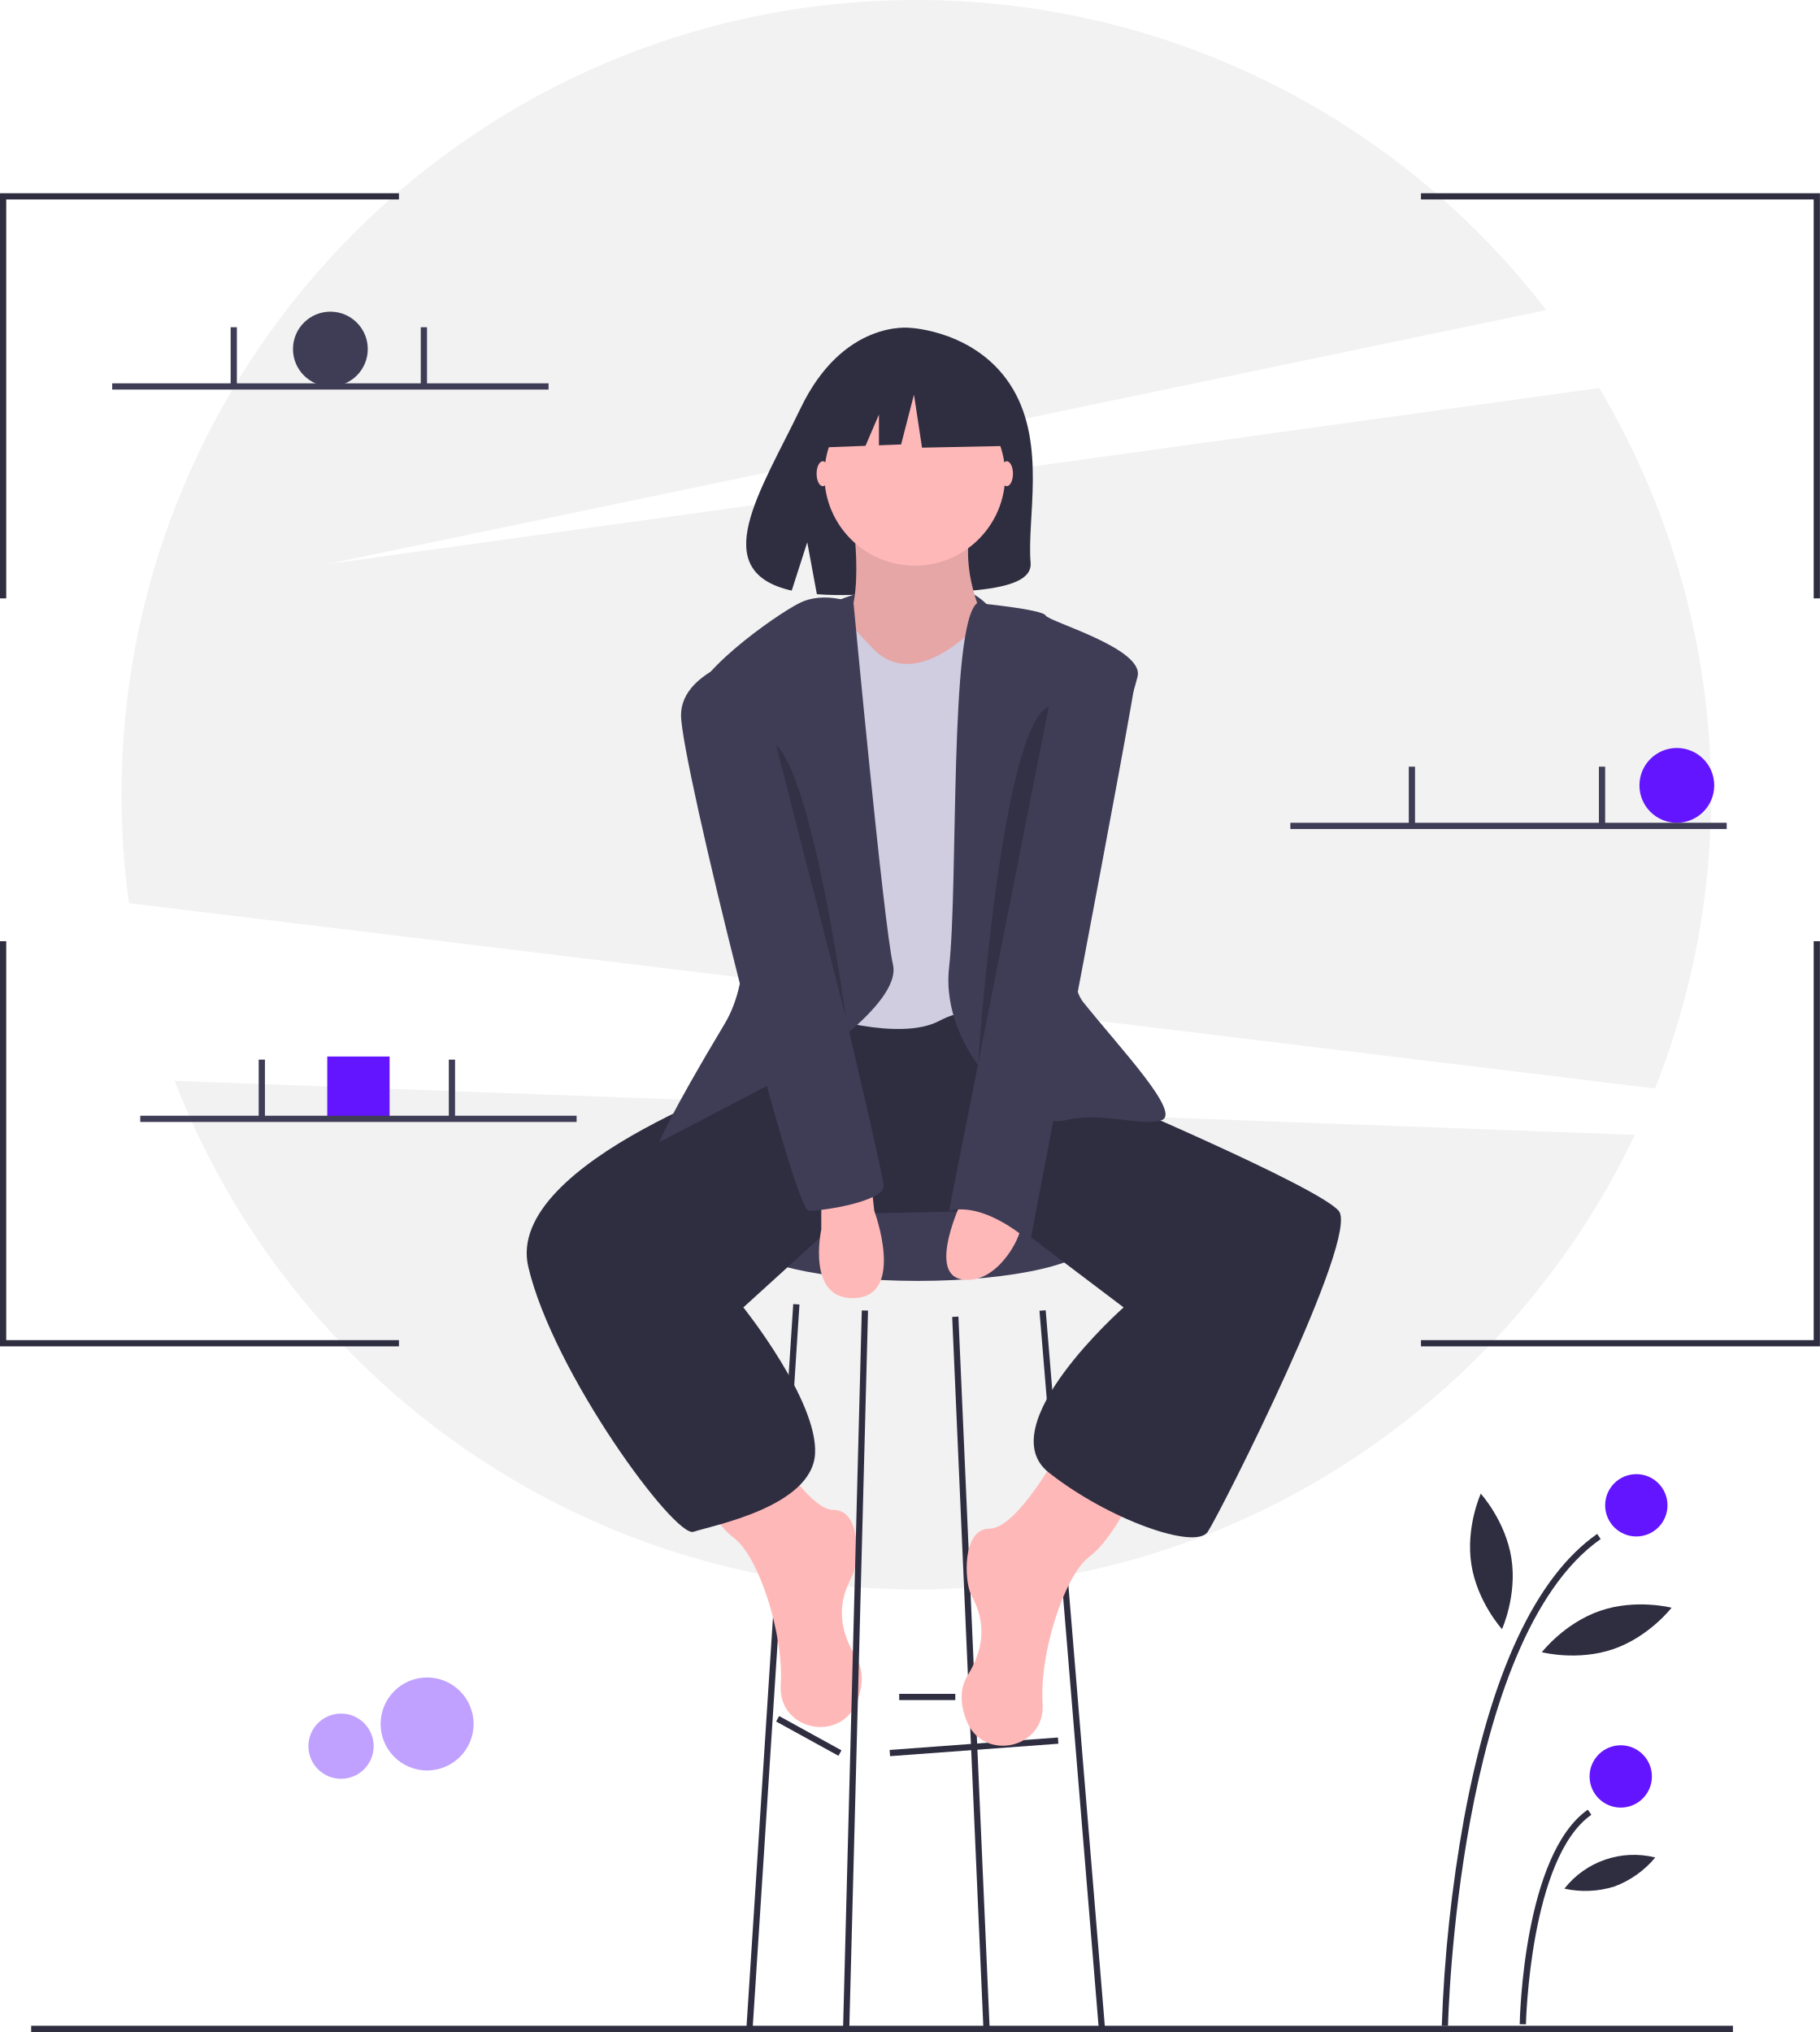
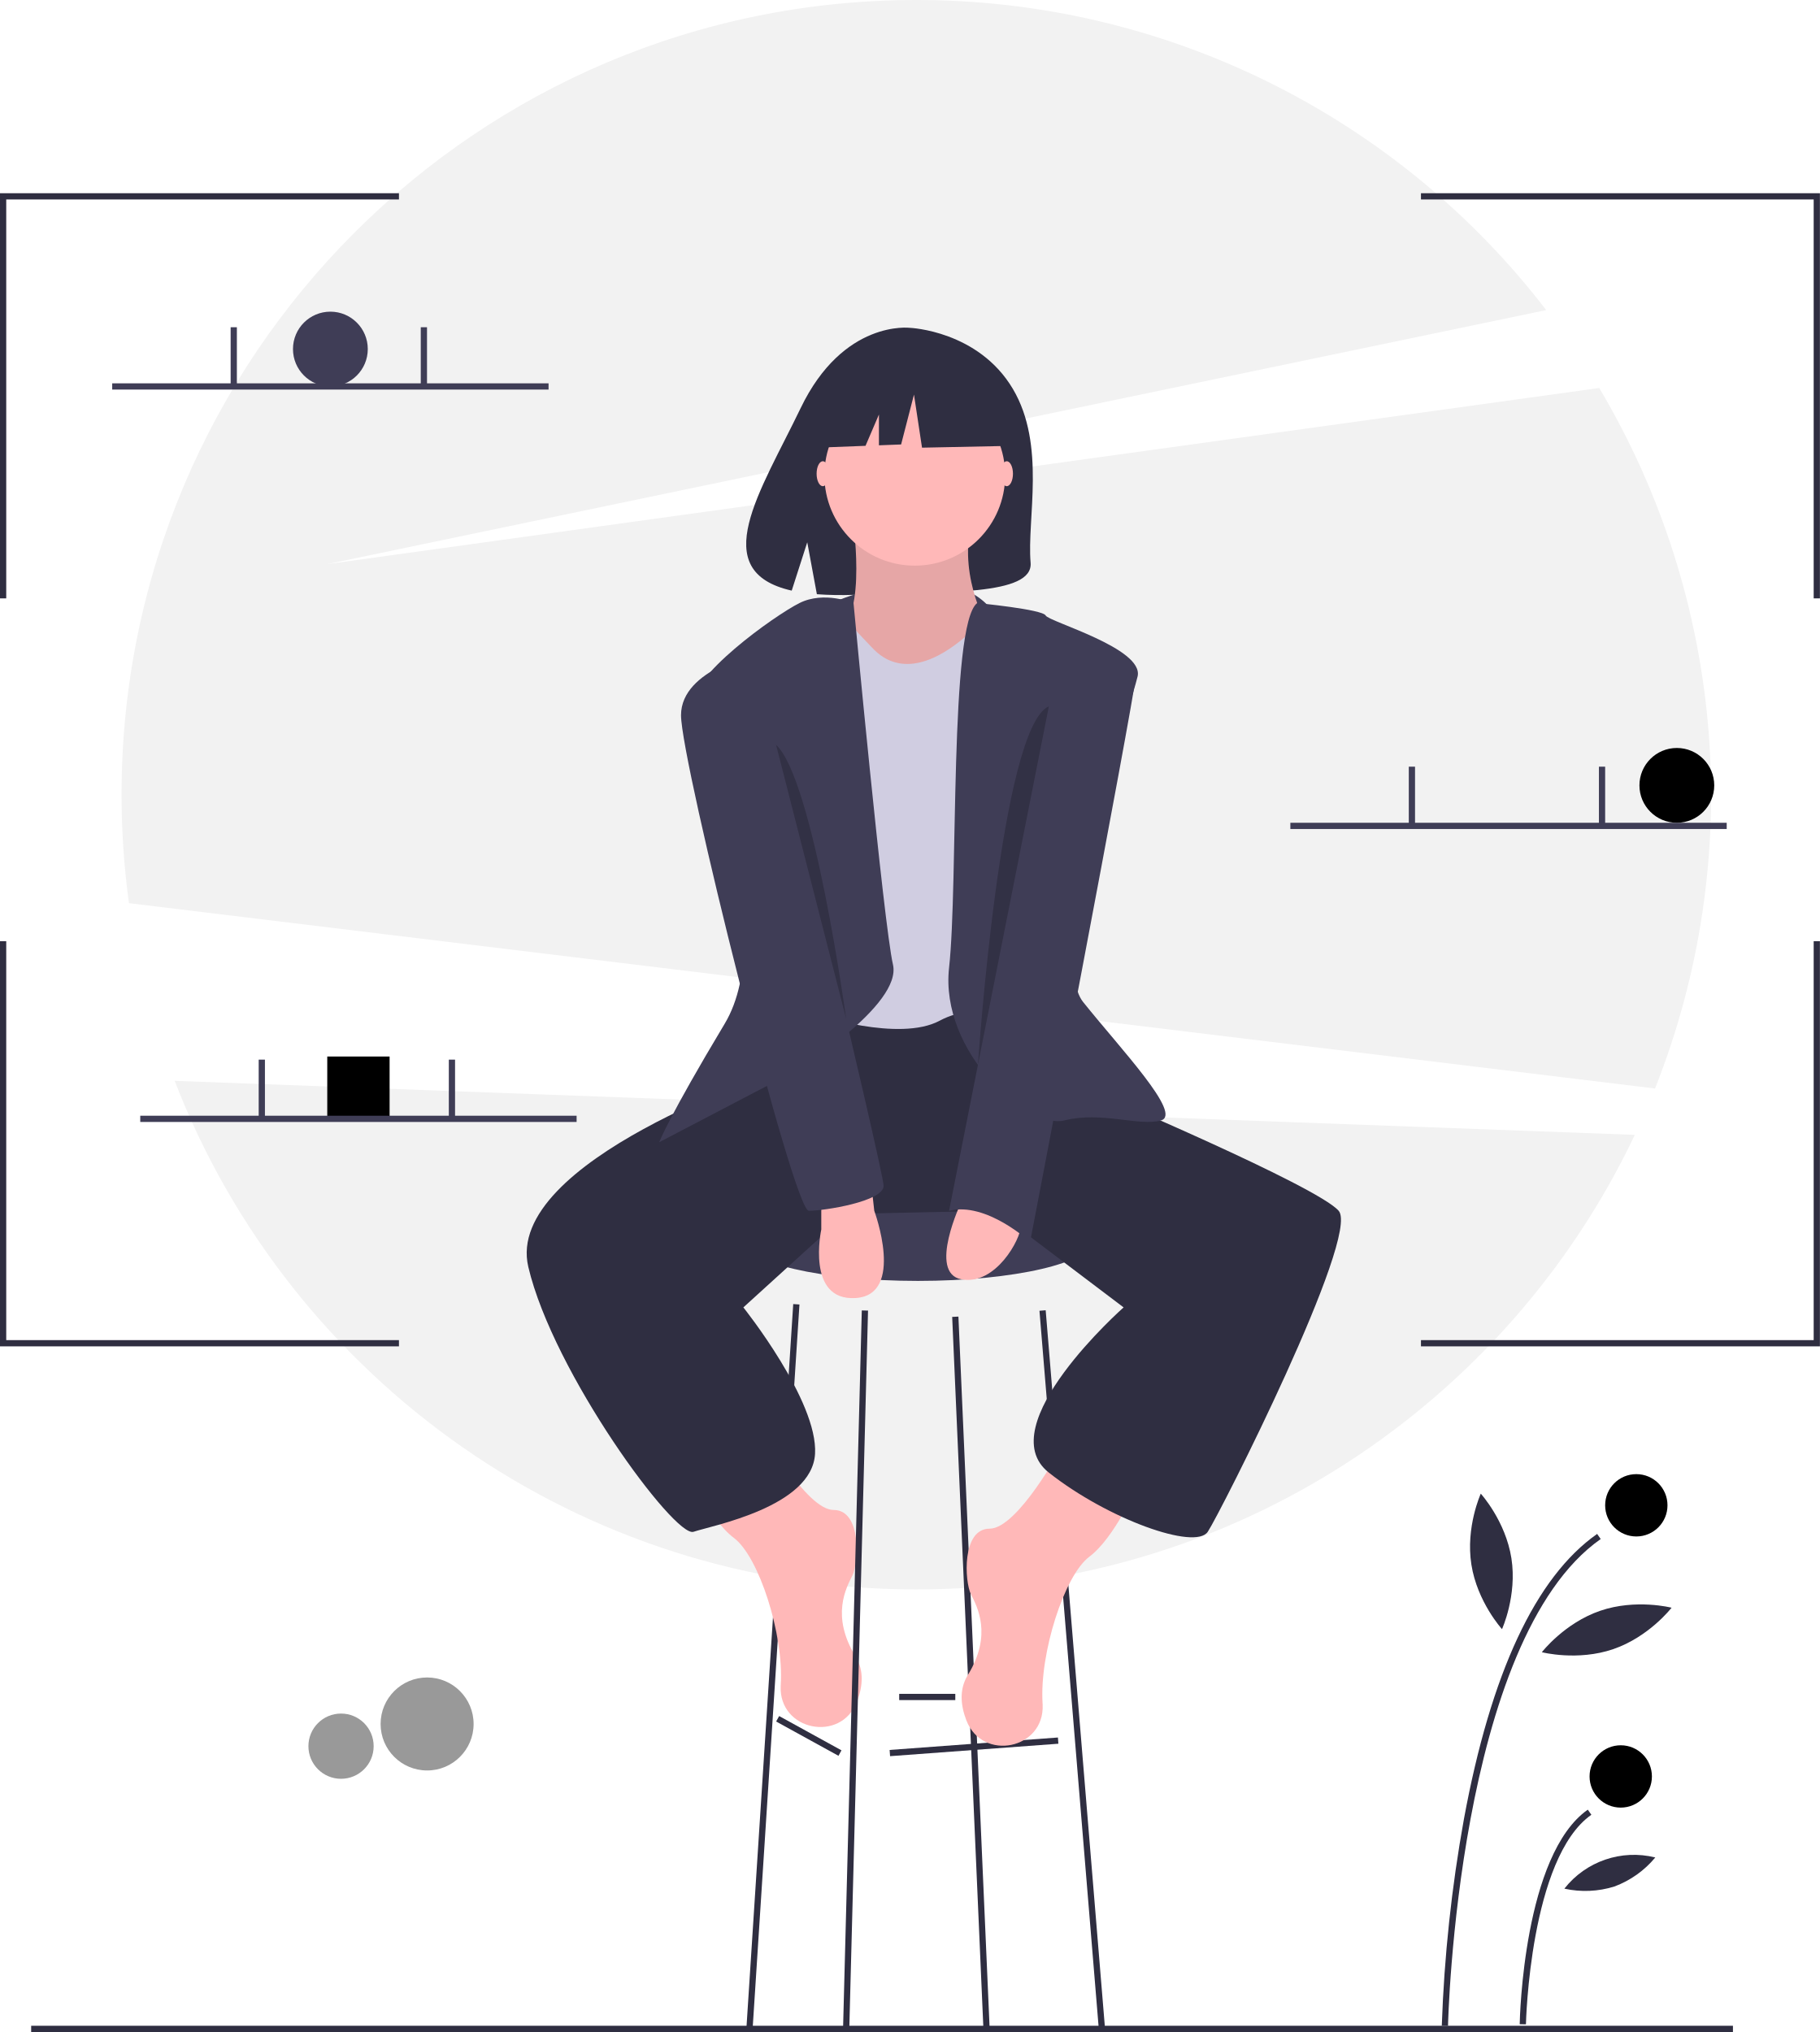
<svg xmlns="http://www.w3.org/2000/svg" id="fb414a8b-d0ff-4841-818a-532ec941ba8d" data-name="Layer 1" width="583.904" height="652" viewBox="0 0 583.904 652">
-   <circle cx="137.032" cy="553.164" r="14.92" fill="#6415ff" opacity="0.4" />
-   <circle cx="109.419" cy="560.29" r="10.466" fill="#6415ff" opacity="0.4" />
+   <circle cx="137.032" cy="553.164" r="14.92" fill="currentColor" opacity="0.4" />
+   <circle cx="109.419" cy="560.29" r="10.466" fill="currentColor" opacity="0.4" />
  <path d="M839.05,473.261A255.44,255.44,0,0,0,821.148,248.494L413.048,305l391.09-81.506A254.562,254.562,0,0,0,602.048,124c-140.833,0-255,114.167-255,255a257.189,257.189,0,0,0,2.373,34.797Z" transform="translate(-308.0478 -124)" fill="#f2f2f2" />
  <path d="M364.092,470.81C400.95,566.274,493.584,634,602.048,634c101.778,0,189.617-59.634,230.515-145.861Z" transform="translate(-308.0478 -124)" fill="#f2f2f2" />
  <circle cx="106" cy="112" r="12" fill="#3f3d56" />
-   <circle cx="538" cy="252" r="12" fill="#6415ff" />
-   <rect x="105" y="339" width="20" height="20" fill="#6415ff" />
+   <circle cx="538" cy="252" r="12" fill="currentColor" />
+   <rect x="105" y="339" width="20" height="20" fill="currentColor" />
  <path d="M576.048,317s33-14.379,48.5.81S583.048,328,576.048,317Z" transform="translate(-308.0478 -124)" fill="#3f3d56" />
  <path d="M633.03,248.805c-11.09-18.738-33.03-19.612-33.03-19.612s-21.38-2.734-35.095,25.805c-12.783,26.601-30.426,52.284-2.84,58.511L567.048,298l3.086,16.663a107.934,107.934,0,0,0,11.803.202c29.542-.954,57.677.279,56.771-10.322C637.503,290.451,643.701,266.835,633.03,248.805Z" transform="translate(-308.0478 -124)" fill="#2f2e41" />
  <ellipse cx="294.5" cy="398" rx="56" ry="13" fill="#3f3d56" />
  <rect x="593.474" y="683.5" width="54.148" height="2" transform="translate(-356.8371 -76.37339) rotate(-4.22916)" fill="#2f2e41" />
  <rect x="566.548" y="669.587" width="2" height="22.825" transform="translate(-610.715 726.1078) rotate(-61.18921)" fill="#2f2e41" />
  <rect x="288.5" y="543.5" width="18" height="2" fill="#2f2e41" />
  <polygon points="241.498 650.568 239.502 650.432 254.502 418.432 256.498 418.568 241.498 650.568" fill="#2f2e41" />
  <polygon points="315.501 650.549 305.501 422.549 307.499 422.451 317.499 650.451 315.501 650.549" fill="#2f2e41" />
  <rect x="651.048" y="544.108" width="2" height="230.783" transform="translate(-360.1285 -68.08069) rotate(-4.72229)" fill="#2f2e41" />
  <path d="M648.548,588.5s-14,26-23,26-8,17-6,21,7,13-1,26c-2.794,4.541-2.295,9.692-.461,14.473,5.138,13.395,25.124,9.337,24.486-4.996q-.011-.237-.026-.477c-1-16,7-41,15-47s15-22,15-22Z" transform="translate(-308.0478 -124)" fill="#ffb8b8" />
  <path d="M552.548,582.5s14,26,23,26,8,17,6,21-7,13,1,26c2.794,4.541,2.295,9.692.461,14.473-5.138,13.395-25.124,9.337-24.486-4.996q.011-.237.026-.477c1-16-7-41-15-47s-15-22-15-22Z" transform="translate(-308.0478 -124)" fill="#ffb8b8" />
  <path d="M563.548,454.5l-6,13s-88,29-80,63,47,87,53,85,38-8,39-25-23-47-23-47l33-30,48.02-1,40.98,31s-43,38-24,53,47,25,51,19,49-95,42-103-78-38-78-38l-19-27-74-4Z" transform="translate(-308.0478 -124)" fill="#2f2e41" />
  <path d="M581.548,289.5s5,33-5,37,20,21,20,21h17l11-23s-10-18-4-35S581.548,289.5,581.548,289.5Z" transform="translate(-308.0478 -124)" fill="#ffb8b8" />
  <path d="M581.548,289.5s5,33-5,37,20,21,20,21h17l11-23s-10-18-4-35S581.548,289.5,581.548,289.5Z" transform="translate(-308.0478 -124)" opacity="0.1" />
  <path d="M574.548,317.5s11,12,13,14,11,13,30-3,21,3,21,3v120s-16-7-29,0-40-2-40-2l-5-124Z" transform="translate(-308.0478 -124)" fill="#d0cde1" />
  <path d="M581.893,317.5s-9.345-4-17.345,0-36,24-34,33,28,72,10,102-21,38-21,38l44-23s34-21,31-34S581.893,317.5,581.893,317.5Z" transform="translate(-308.0478 -124)" fill="#3f3d56" />
  <path d="M621.56,317.5s20.988,2,21.988,4,31.5,10.5,29.5,19.5-29.5,89.5-17.5,104.5,32,36,25,38-19-3-31,0-40-22-37-49S612.571,324.5,621.56,317.5Z" transform="translate(-308.0478 -124)" fill="#3f3d56" />
  <path d="M571.548,508.5v10s-5,23,11,22,6-28,6-28l-1-9Z" transform="translate(-308.0478 -124)" fill="#ffb8b8" />
  <path d="M616.548,509.5s-11,23,0,25,19-13,19-17S616.548,509.5,616.548,509.5Z" transform="translate(-308.0478 -124)" fill="#ffb8b8" />
  <polygon points="272.5 650.524 270.5 650.476 276.5 420.476 278.5 420.524 272.5 650.524" fill="#2f2e41" />
  <ellipse cx="323" cy="152" rx="2" ry="4" fill="#ffb8b8" />
  <ellipse cx="264" cy="152" rx="2" ry="4" fill="#ffb8b8" />
  <path d="M648.548,330.5s25,0,24,10-34,182-34,182-14-13-26-10Z" transform="translate(-308.0478 -124)" fill="#3f3d56" />
  <path d="M551.548,333.5s-25,5-25,20,36,159,41,159,24-3,24-8S551.548,333.5,551.548,333.5Z" transform="translate(-308.0478 -124)" fill="#3f3d56" />
  <path d="M557.048,363l22.5,87.991S569.048,374,557.048,363Z" transform="translate(-308.0478 -124)" opacity="0.2" />
  <path d="M644.565,350.636,621.809,465.68S629.082,357.272,644.565,350.636Z" transform="translate(-308.0478 -124)" opacity="0.2" />
  <circle cx="293.5" cy="152.5" r="29" fill="#ffb8b8" />
  <polygon points="320.079 122.998 298.403 111.644 268.47 116.289 262.277 143.642 277.693 143.049 282 133 282 142.884 289.114 142.61 293.242 126.611 295.823 143.642 321.112 143.126 320.079 122.998" fill="#2f2e41" />
  <rect x="10" y="650" width="546" height="2" fill="#2f2e41" />
  <path d="M772.631,774.02l-2-.039a463.835,463.835,0,0,1,7.1-66.287c8.648-46.881,23.029-77.67,42.743-91.512l1.148,1.637C775.57,650.152,772.654,772.784,772.631,774.02Z" transform="translate(-308.0478 -124)" fill="#2f2e41" />
  <path d="M797.631,773.541l-2-.039c.043-2.215,1.293-54.414,21.843-68.842l1.148,1.637C798.901,720.143,797.641,773.009,797.631,773.541Z" transform="translate(-308.0478 -124)" fill="#2f2e41" />
-   <circle cx="525" cy="483" r="10" fill="#6415ff" />
-   <circle cx="520" cy="570" r="10" fill="#6415ff" />
+   <circle cx="525" cy="483" r="10" fill="currentColor" />
+   <circle cx="520" cy="570" r="10" fill="currentColor" />
  <path d="M792.97,623.995c1.879,12.004-3.019,22.741-3.019,22.741s-7.945-8.726-9.825-20.73,3.019-22.741,3.019-22.741S791.09,611.991,792.97,623.995Z" transform="translate(-308.0478 -124)" fill="#2f2e41" />
  <path d="M825.657,653.148c-11.493,3.942-22.919.99-22.919.99s7.208-9.344,18.701-13.286,22.919-.99,22.919-.99S837.15,649.206,825.657,653.148Z" transform="translate(-308.0478 -124)" fill="#2f2e41" />
  <path d="M826.026,729.309a31.134,31.134,0,0,1-16.064.694,28.374,28.374,0,0,1,29.172-10.006A31.134,31.134,0,0,1,826.026,729.309Z" transform="translate(-308.0478 -124)" fill="#2f2e41" />
  <polygon points="2 192 0 192 0 62 128 62 128 64 2 64 2 192" fill="#2f2e41" />
  <polygon points="583.904 192 581.904 192 581.904 64 455.904 64 455.904 62 583.904 62 583.904 192" fill="#2f2e41" />
  <polygon points="2 302 0 302 0 432 128 432 128 430 2 430 2 302" fill="#2f2e41" />
  <polygon points="583.904 302 581.904 302 581.904 430 455.904 430 455.904 432 583.904 432 583.904 302" fill="#2f2e41" />
  <rect x="36" y="123" width="140" height="2" fill="#3f3d56" />
  <rect x="74" y="105" width="2" height="18.5" fill="#3f3d56" />
  <rect x="135" y="105" width="2" height="18.5" fill="#3f3d56" />
  <rect x="414" y="264" width="140" height="2" fill="#3f3d56" />
  <rect x="452" y="246" width="2" height="18.5" fill="#3f3d56" />
  <rect x="513" y="246" width="2" height="18.5" fill="#3f3d56" />
  <rect x="45" y="358" width="140" height="2" fill="#3f3d56" />
  <rect x="83" y="340" width="2" height="18.5" fill="#3f3d56" />
  <rect x="144" y="340" width="2" height="18.5" fill="#3f3d56" />
</svg>
